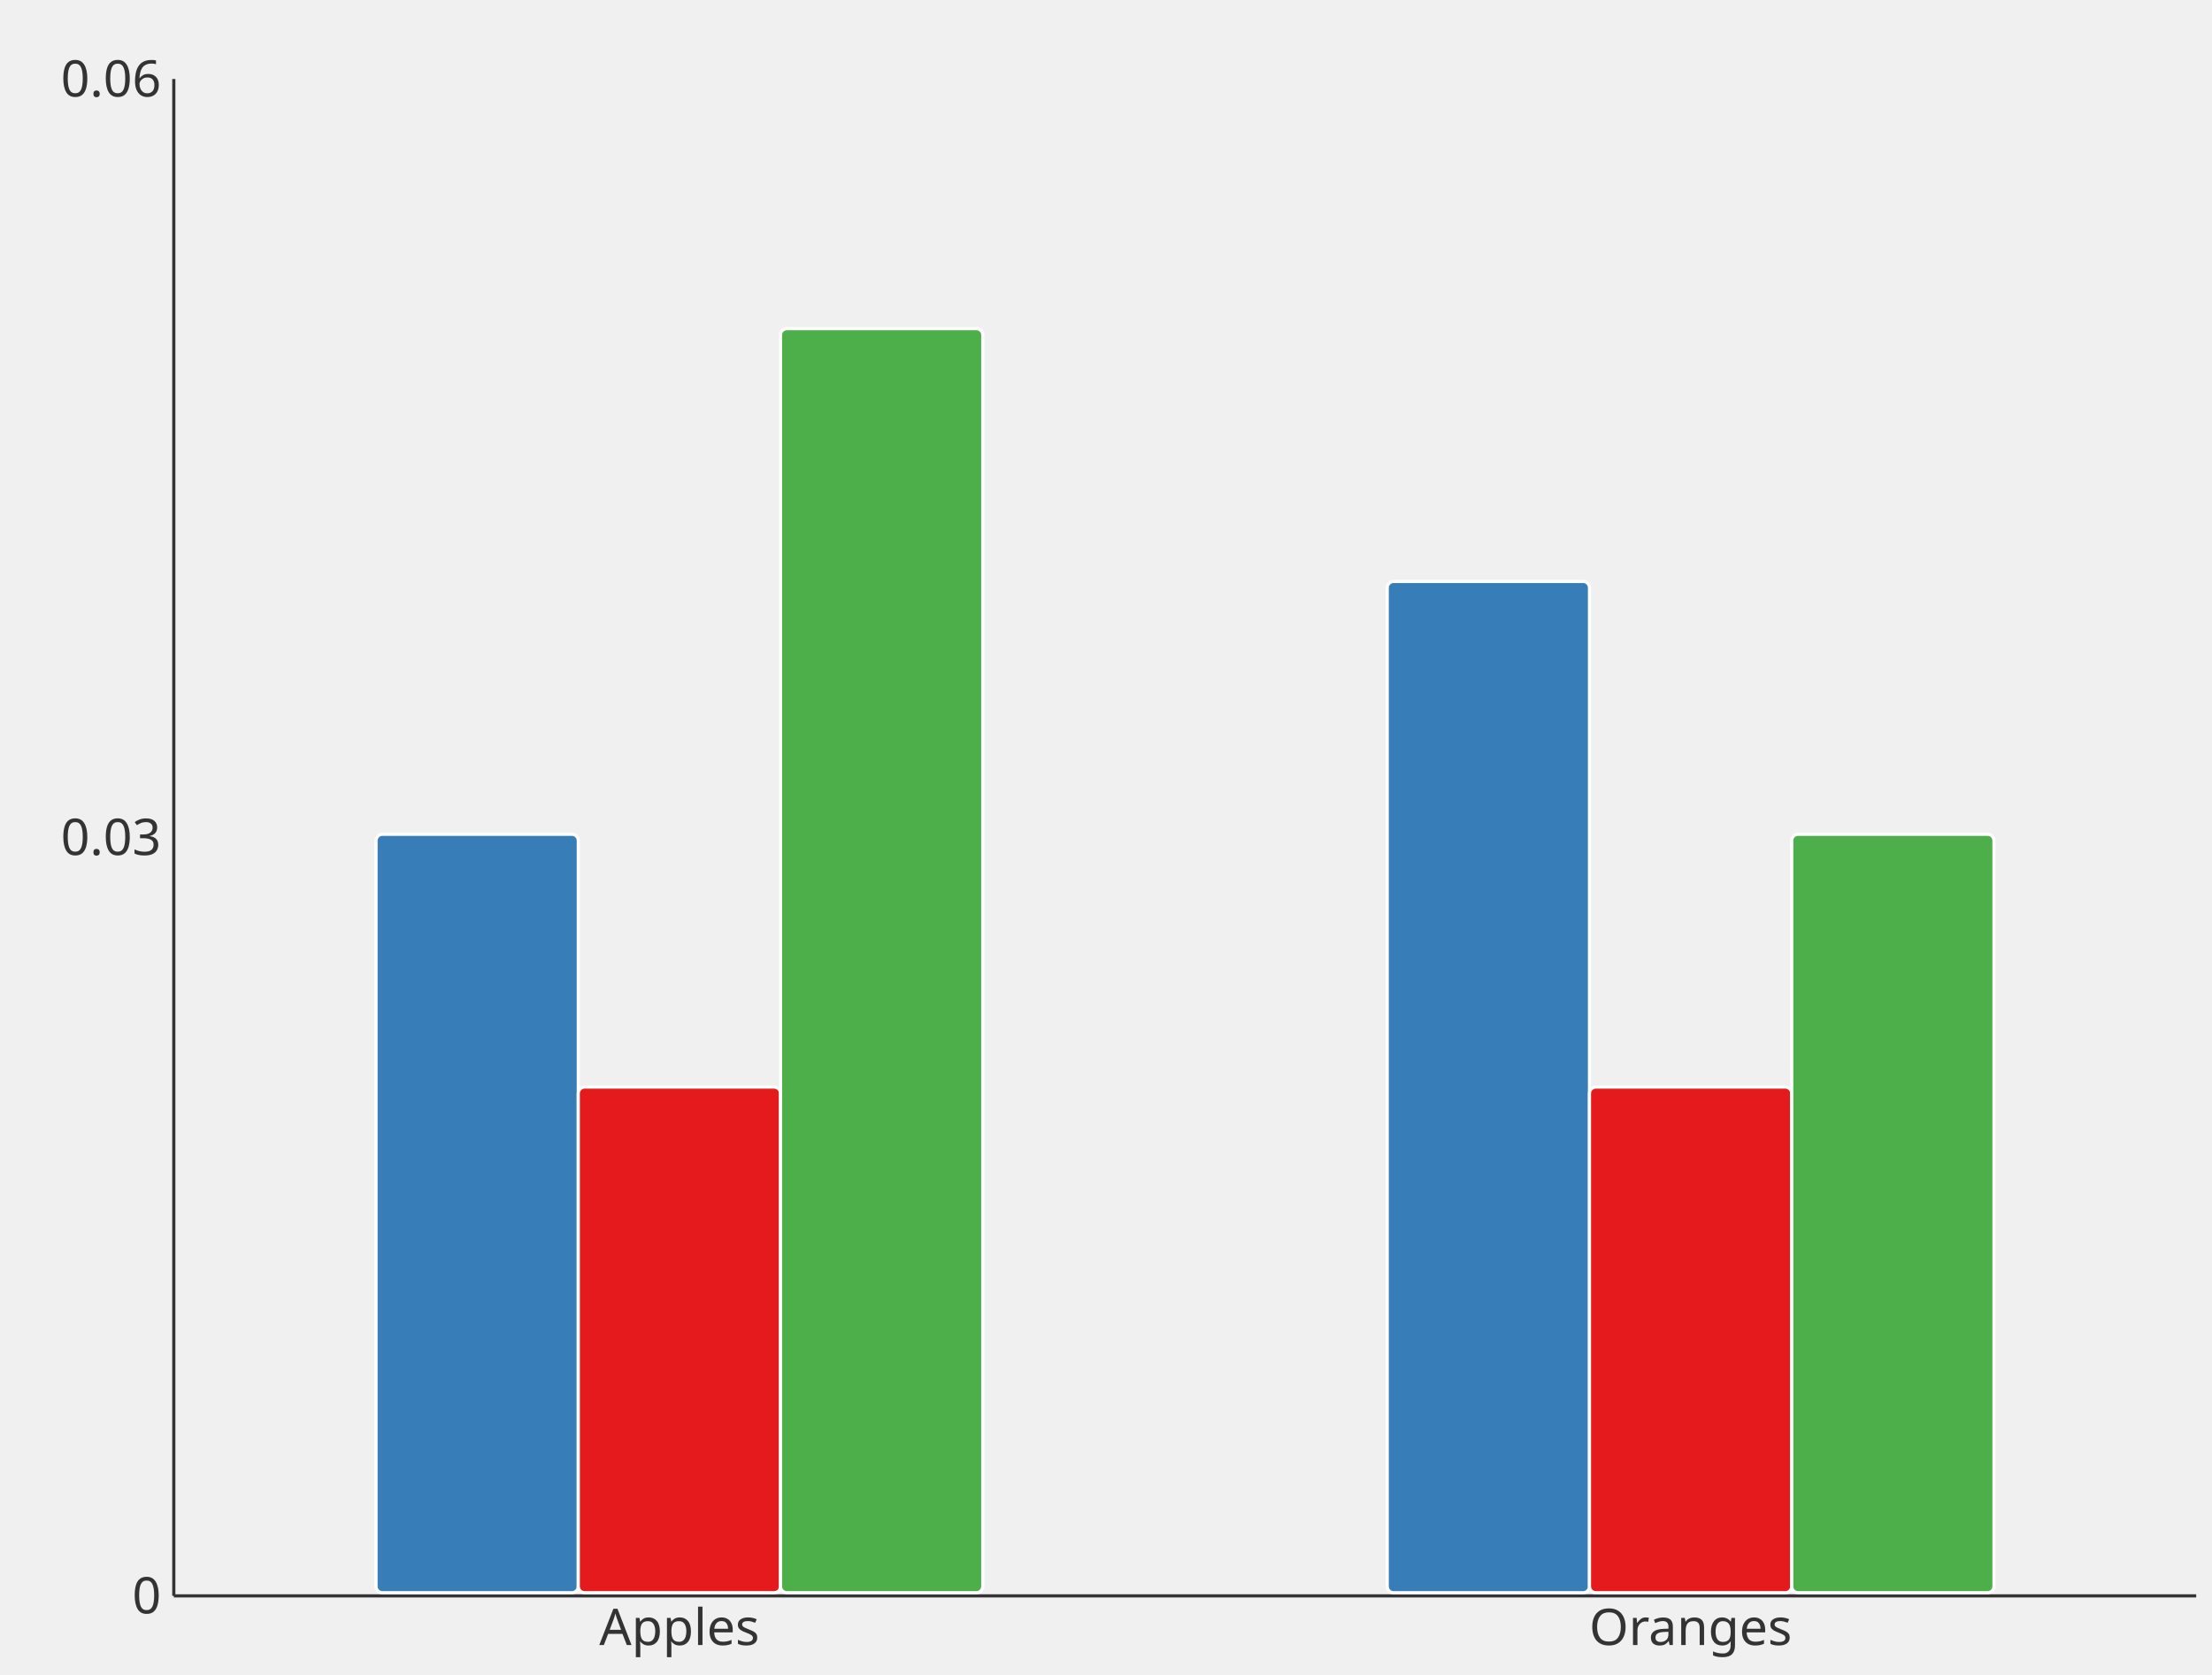
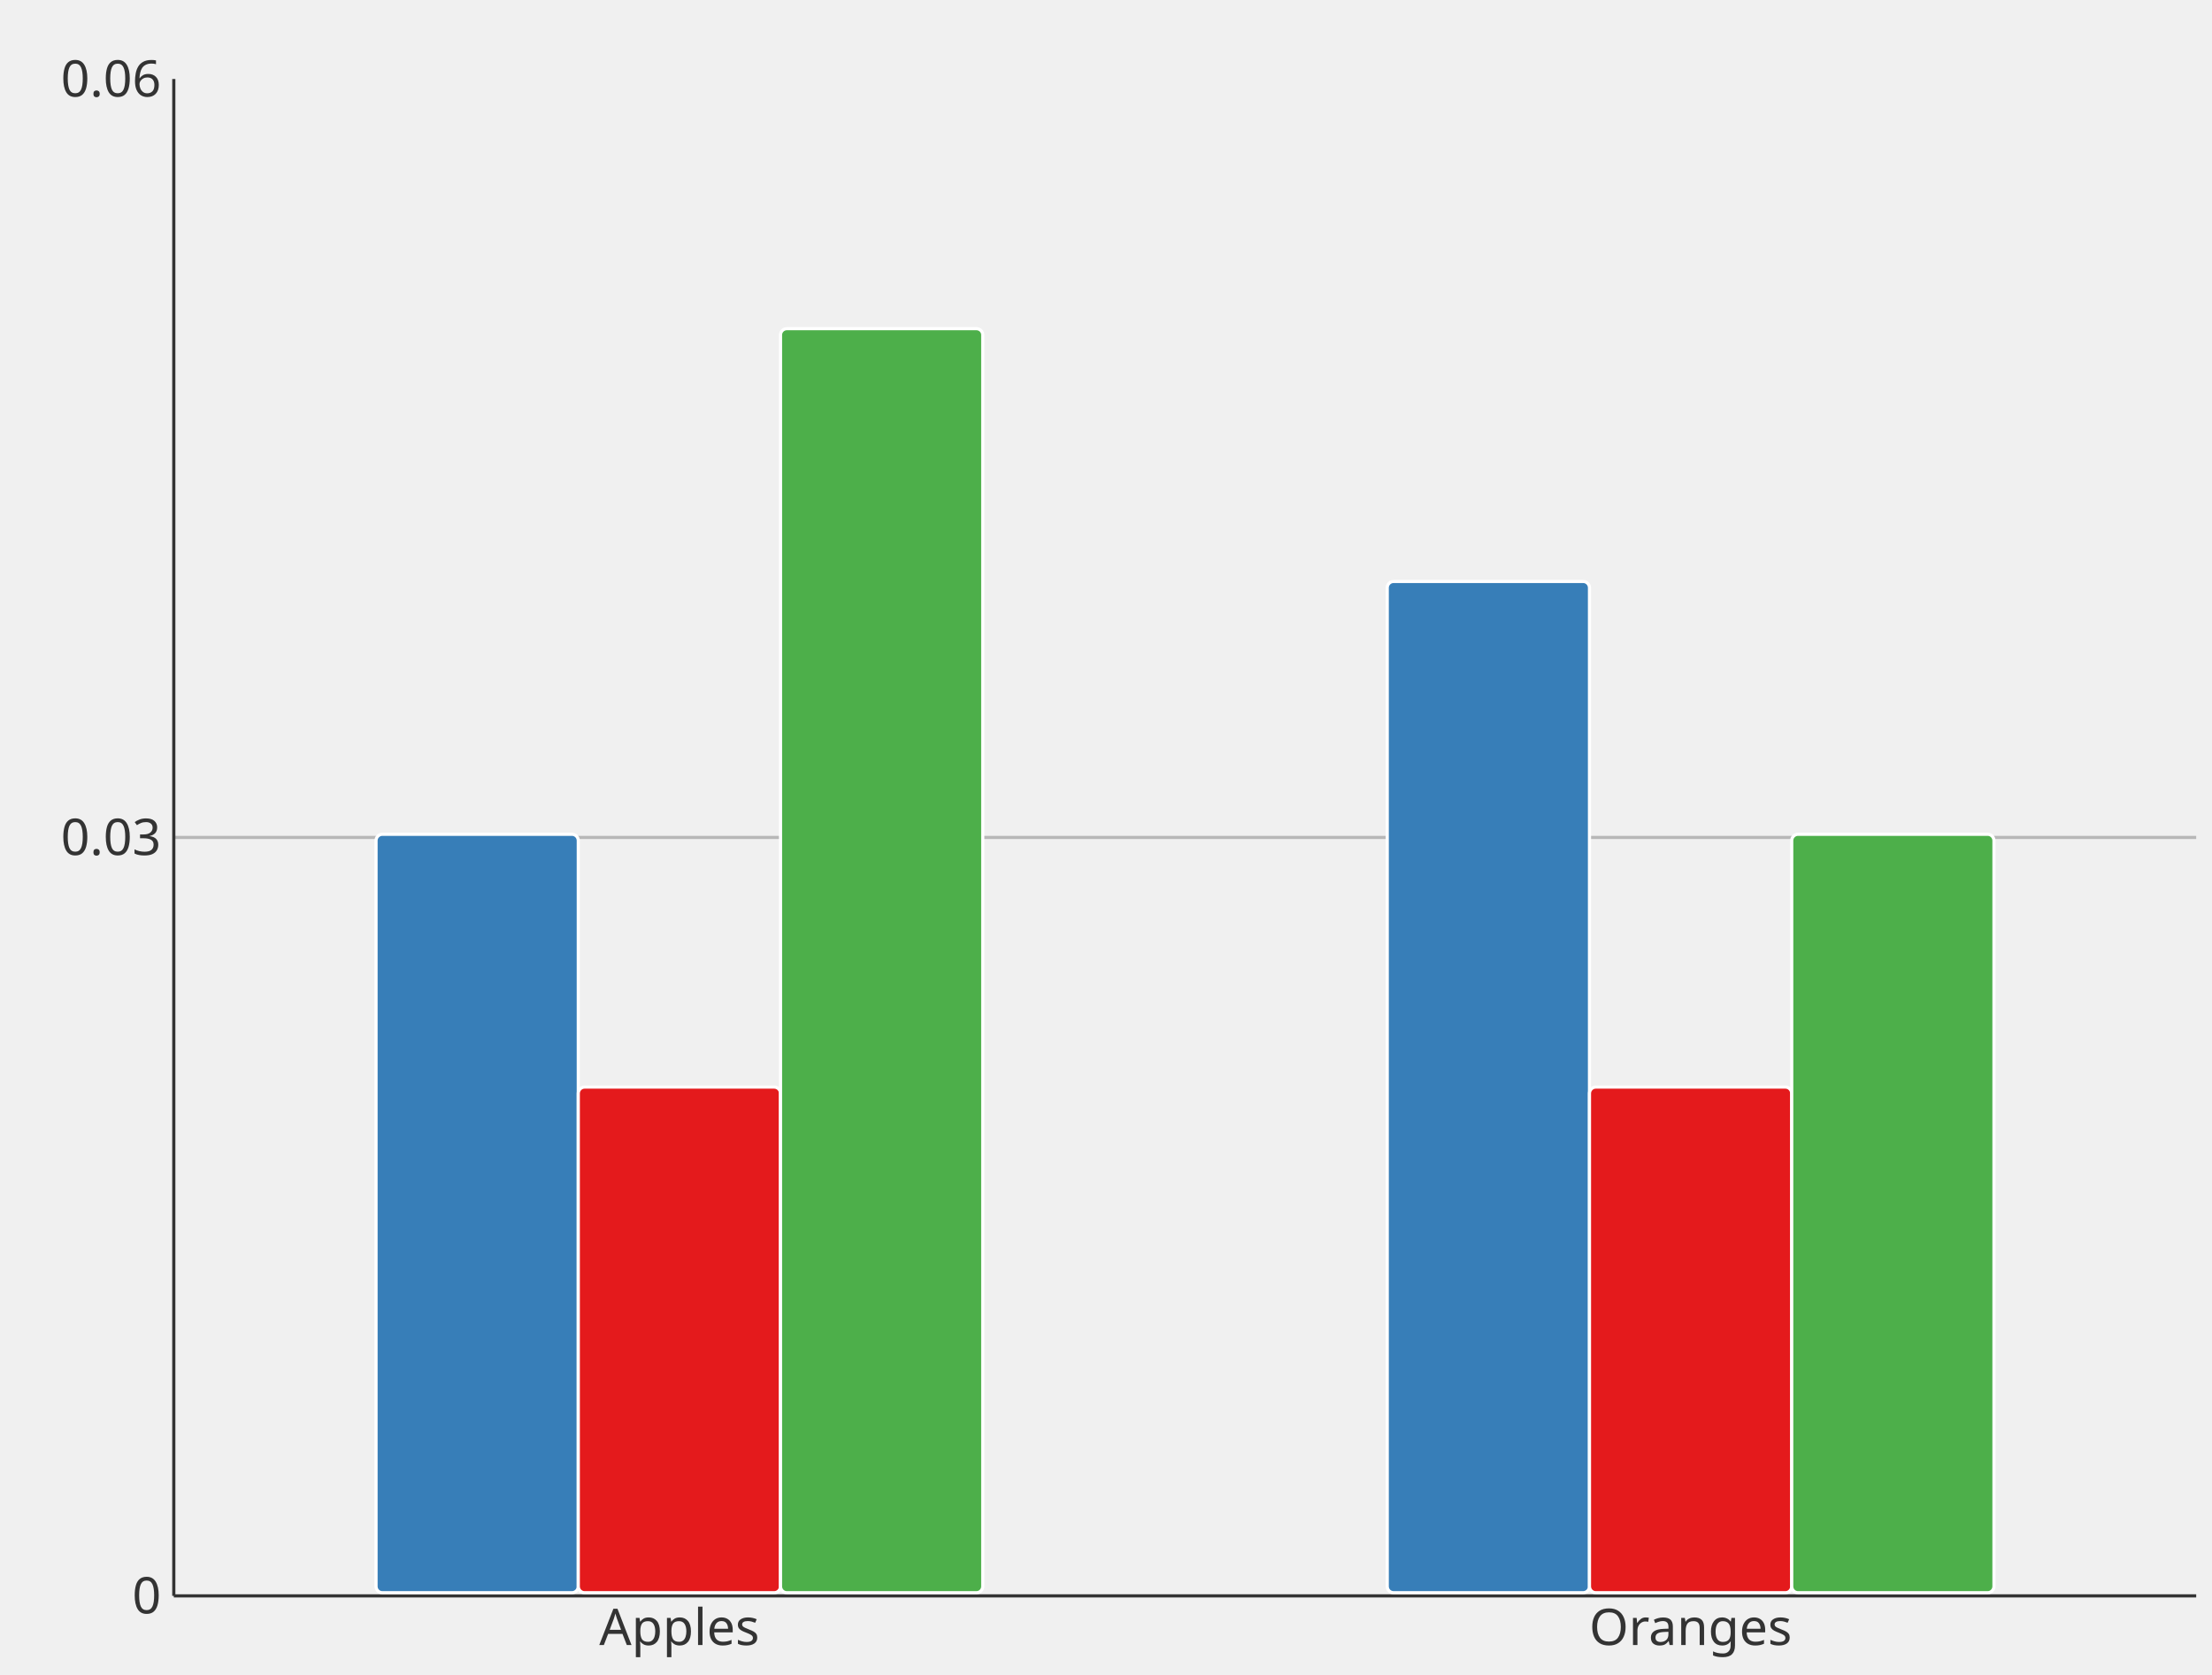
<svg xmlns="http://www.w3.org/2000/svg" font-family="sans-serif" font-size="16" viewBox="-55 -25 700 530">
  <style>
		@media (prefers-color-scheme: dark) {
			[fill="#333"] {fill: white}
			[stroke="#333"] {stroke: white}
		}
	</style>
  <g role="table">
    <line stroke="#333" x1="0" x2="0" y1="0" y2="480" />
    <line stroke="#333" x1="0" x2="640" y1="480" y2="480" />
+     <line opacity="0.3" stroke="#333" x1="0" x2="640" y1="240" y2="240" />
    <g aria-hidden="true">
      <text dominant-baseline="middle" fill="#333" text-anchor="end" x="-4" y="480">0</text>
      <text dominant-baseline="middle" fill="#333" text-anchor="end" x="-4" y="240">0.03</text>
      <text dominant-baseline="middle" fill="#333" text-anchor="end" x="-4" y="0">0.06</text>
    </g>
    <g role="row">
      <text dominant-baseline="middle" fill="#333" role="columnheader" text-anchor="middle" x="160" y="490">Apples</text>
      <text dominant-baseline="middle" fill="#333" role="columnheader" text-anchor="middle" x="480" y="490">Oranges</text>
    </g>
    <g fill="#377eb8" role="row" stroke="white">
      <rect height="240" role="cell" rx="2" ry="2" width="64" x="64" y="239">
				</rect>
      <rect height="320" role="cell" rx="2" ry="2" width="64" x="384" y="159">
				</rect>
    </g>
    <g fill="#e41a1c" role="row" stroke="white">
      <rect height="160" role="cell" rx="2" ry="2" width="64" x="128" y="319">
				</rect>
      <rect height="160" role="cell" rx="2" ry="2" width="64" x="448" y="319">
				</rect>
    </g>
    <g fill="#4daf4a" role="row" stroke="white">
      <rect height="400" role="cell" rx="2" ry="2" width="64" x="192" y="79">
				</rect>
      <rect height="240" role="cell" rx="2" ry="2" width="64" x="512" y="239">
				</rect>
    </g>
  </g>
</svg>
